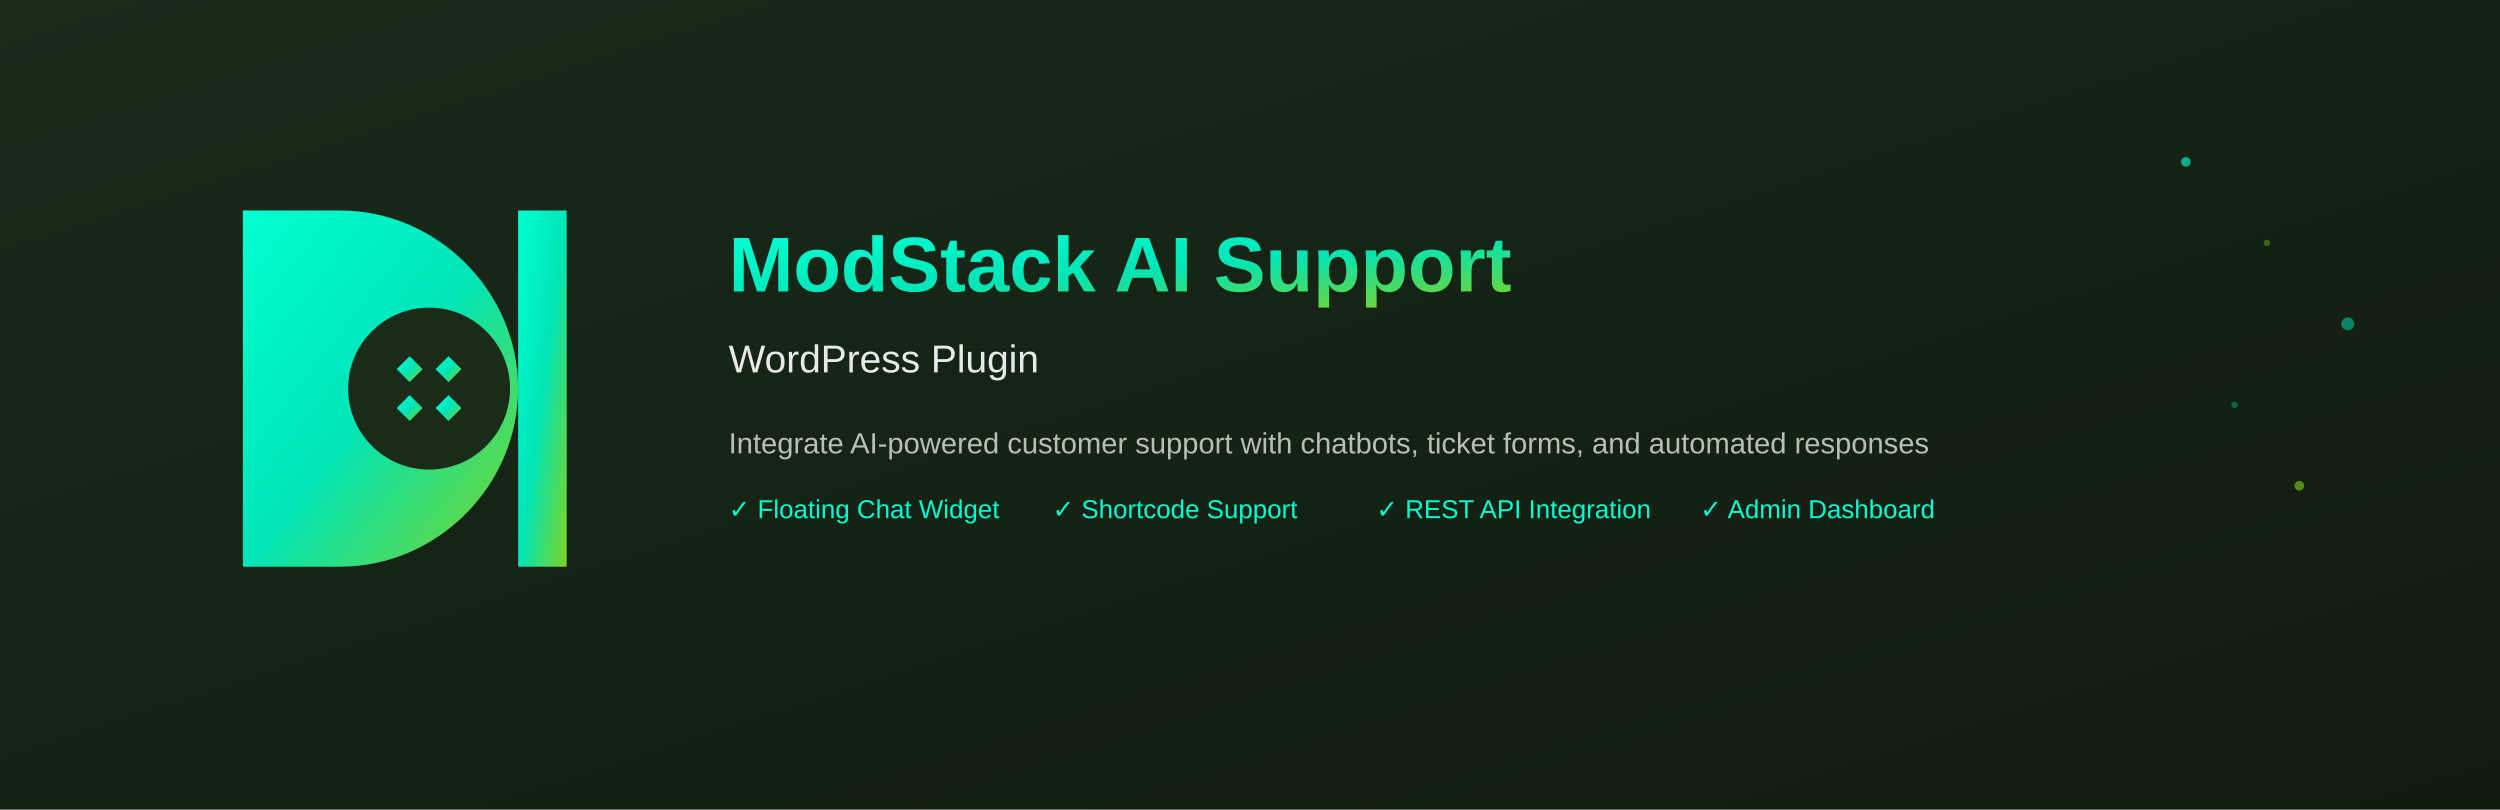
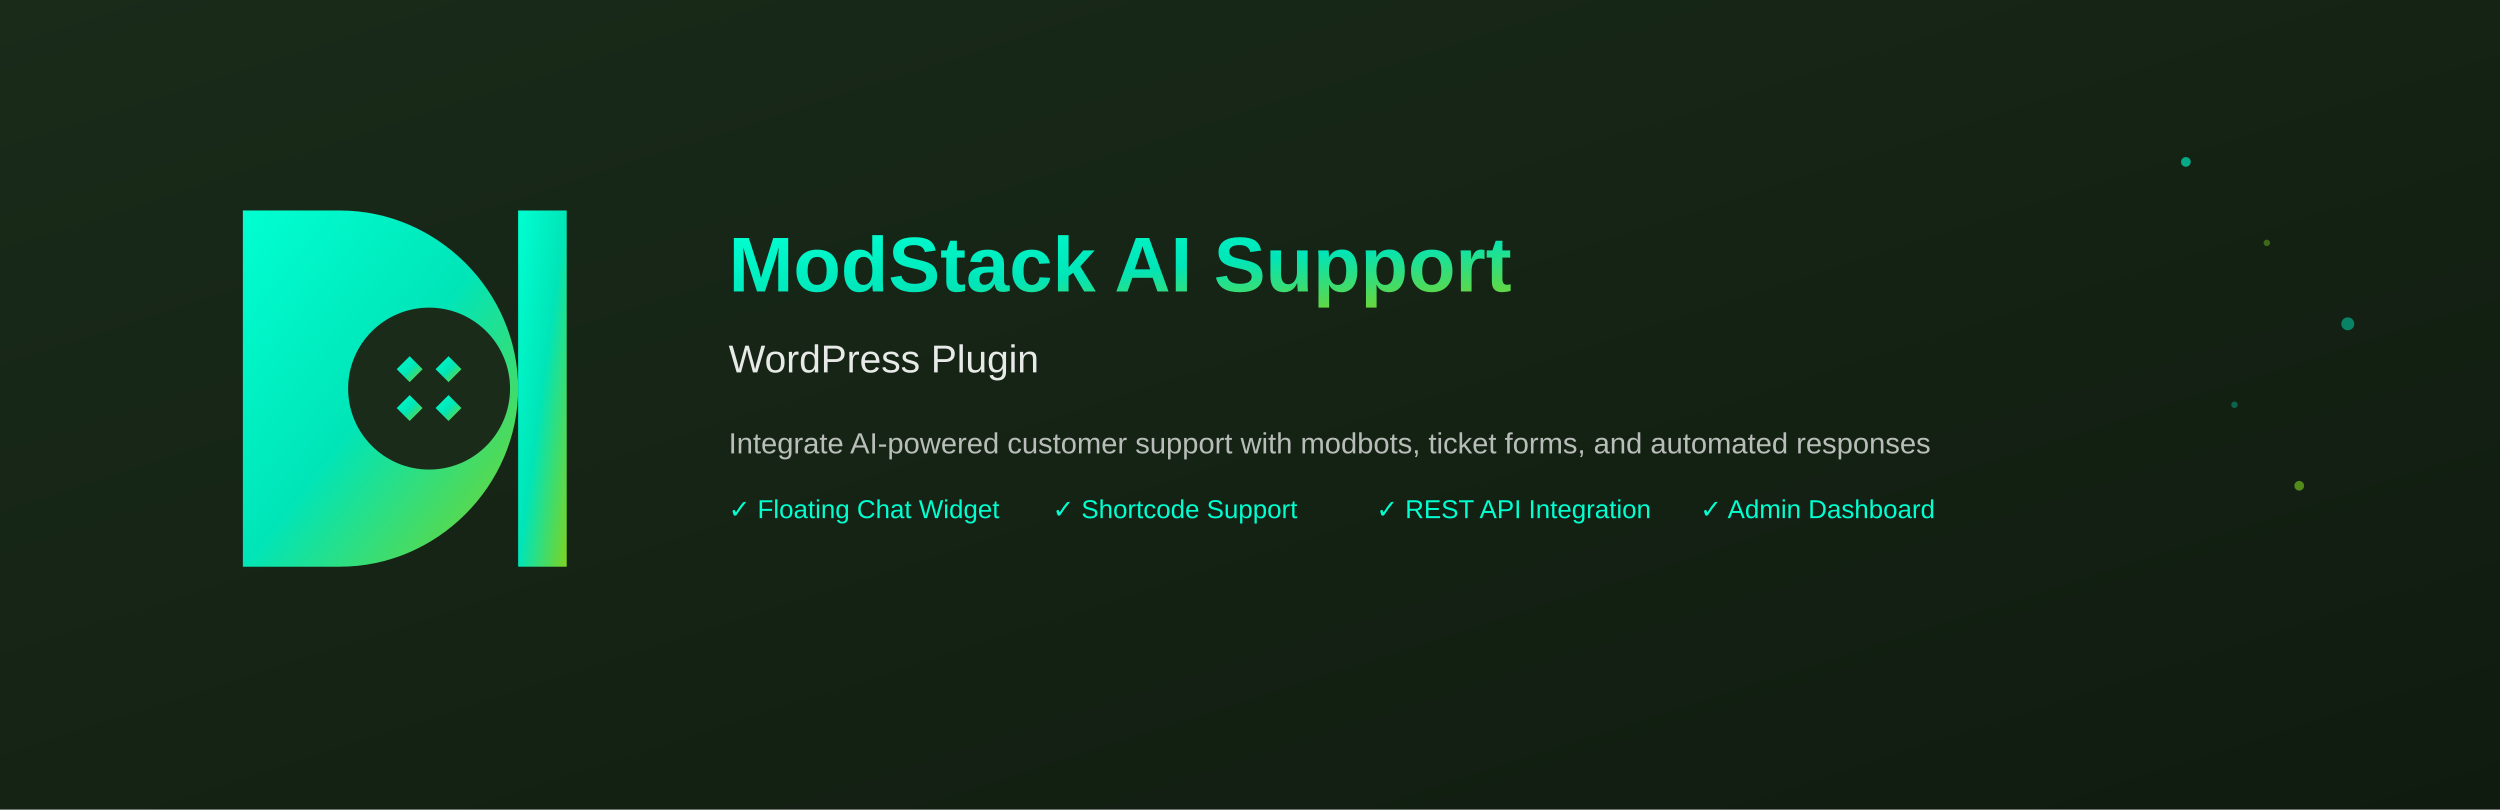
<svg xmlns="http://www.w3.org/2000/svg" width="1544" height="500" viewBox="0 0 1544 500" fill="none">
  <defs>
    <linearGradient id="bgGradient" x1="0%" y1="0%" x2="100%" y2="100%">
      <stop offset="0%" style="stop-color:#1A2B1A;stop-opacity:1" />
      <stop offset="100%" style="stop-color:#0F1B0F;stop-opacity:1" />
    </linearGradient>
    <linearGradient id="logoGradient" x1="0%" y1="0%" x2="100%" y2="100%">
      <stop offset="0%" style="stop-color:#00FFD1;stop-opacity:1" />
      <stop offset="50%" style="stop-color:#00E5B8;stop-opacity:1" />
      <stop offset="100%" style="stop-color:#7ED321;stop-opacity:1" />
    </linearGradient>
  </defs>
  <rect width="1544" height="500" fill="url(#bgGradient)" />
  <g transform="translate(150, 125)">
    <path d="M0 25 L0 225 L60 225 C120 225 170 175 170 115 C170 55 120 5 60 5 L0 5 L0 25 Z" fill="url(#logoGradient)" stroke="none" />
    <rect x="170" y="5" width="30" height="220" fill="url(#logoGradient)" />
    <ellipse cx="115" cy="115" rx="50" ry="50" fill="#1A2B1A" />
    <g transform="translate(115,115)">
      <path d="M-20 -12 L-12 -20 L-4 -12 L-12 -4 Z" fill="url(#logoGradient)" />
      <path d="M-20 12 L-12 4 L-4 12 L-12 20 Z" fill="url(#logoGradient)" />
      <path d="M4 -12 L12 -20 L20 -12 L12 -4 Z" fill="url(#logoGradient)" />
      <path d="M4 12 L12 4 L20 12 L12 20 Z" fill="url(#logoGradient)" />
    </g>
  </g>
  <text x="450" y="180" font-family="Arial, sans-serif" font-size="48" font-weight="bold" fill="url(#logoGradient)">ModStack AI Support</text>
  <text x="450" y="230" font-family="Arial, sans-serif" font-size="24" fill="#FFFFFF" opacity="0.9">WordPress Plugin</text>
-   <text x="450" y="280" font-family="Arial, sans-serif" font-size="18" fill="#FFFFFF" opacity="0.7">Integrate AI-powered customer support with chatbots, ticket forms, and automated responses</text>
+   <text x="450" y="280" font-family="Arial, sans-serif" font-size="18" fill="#FFFFFF" opacity="0.7">Integrate AI-powered customer support with modbots, ticket forms, and automated responses</text>
  <g transform="translate(450, 320)">
    <text x="0" y="0" font-family="Arial, sans-serif" font-size="16" fill="#00FFD1">✓ Floating Chat Widget</text>
    <text x="200" y="0" font-family="Arial, sans-serif" font-size="16" fill="#00FFD1">✓ Shortcode Support</text>
    <text x="400" y="0" font-family="Arial, sans-serif" font-size="16" fill="#00FFD1">✓ REST API Integration</text>
    <text x="600" y="0" font-family="Arial, sans-serif" font-size="16" fill="#00FFD1">✓ Admin Dashboard</text>
  </g>
  <circle cx="1350" cy="100" r="3" fill="#00FFD1" opacity="0.6" />
  <circle cx="1400" cy="150" r="2" fill="#7ED321" opacity="0.4" />
  <circle cx="1450" cy="200" r="4" fill="#00E5B8" opacity="0.5" />
  <circle cx="1380" cy="250" r="2" fill="#00FFD1" opacity="0.3" />
  <circle cx="1420" cy="300" r="3" fill="#7ED321" opacity="0.6" />
</svg>
